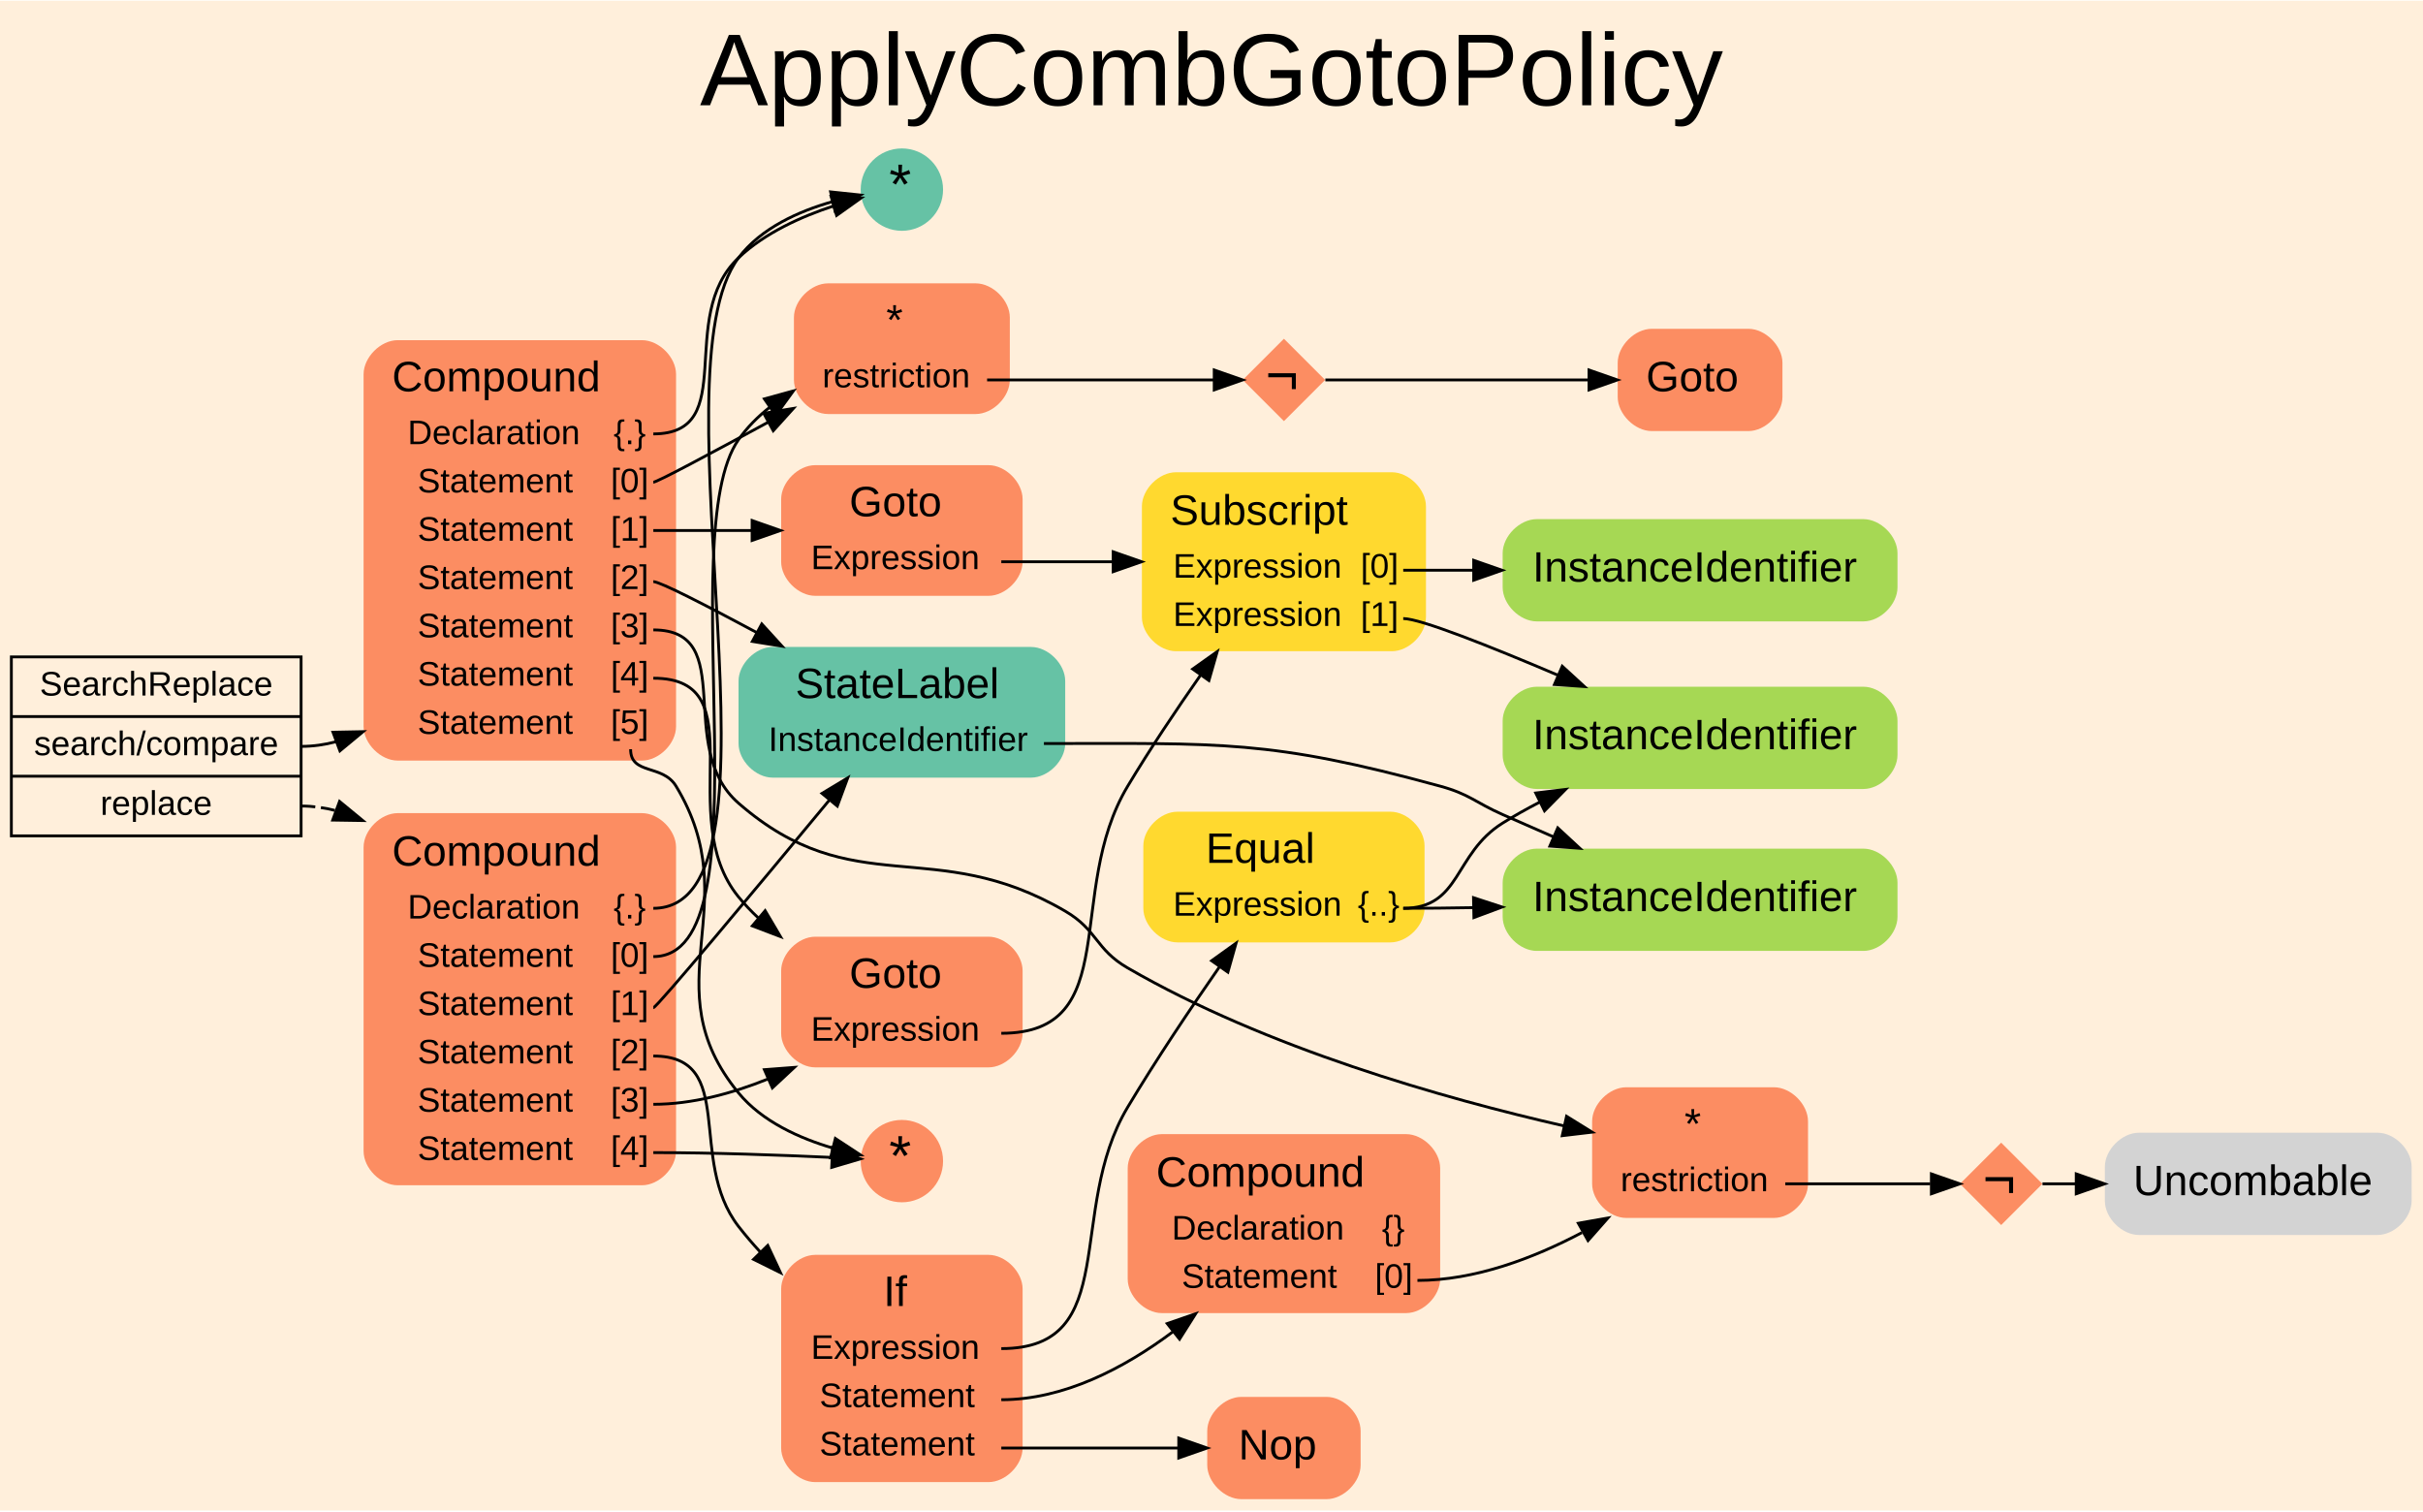
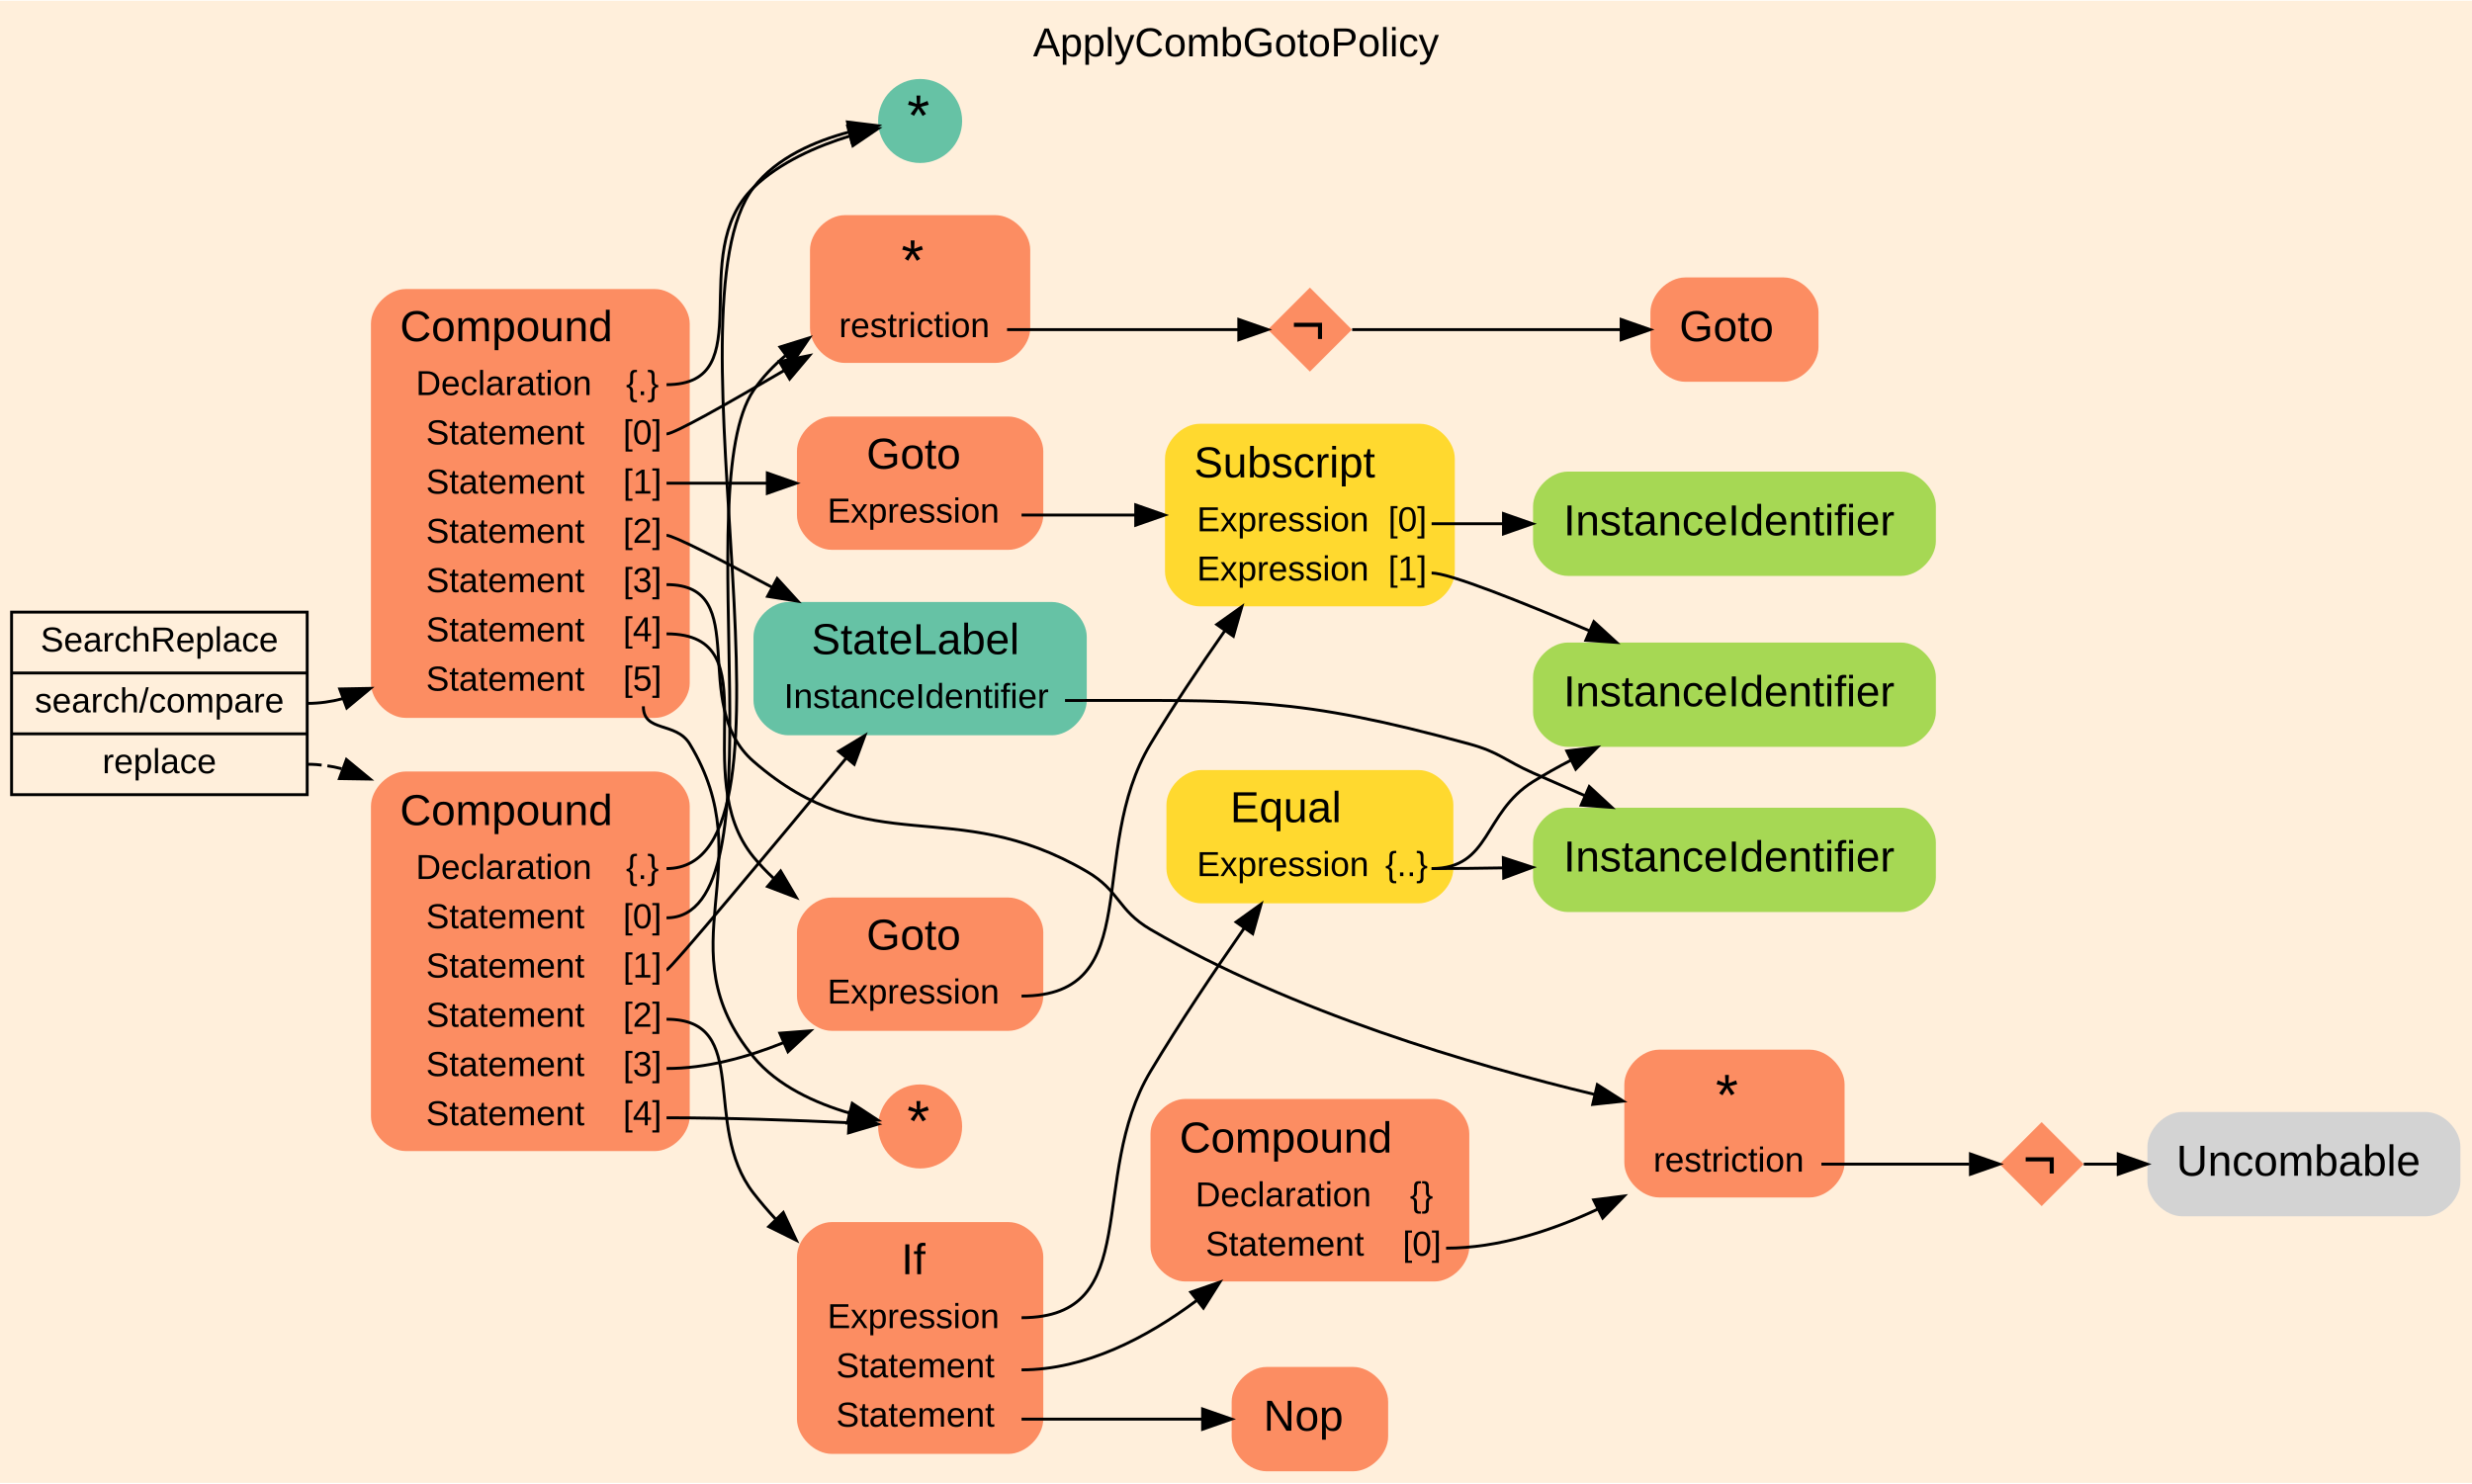
- <svg xmlns="http://www.w3.org/2000/svg" width="853pt" height="532pt" viewBox="0.00 0.00 853.00 531.50">
-   <g id="graph0" class="graph" transform="scale(1 1) rotate(0) translate(4 527.5)">
-     <polygon fill="#ffefdb" stroke="transparent" points="-4,4 -4,-527.5 849,-527.5 849,4 -4,4" />
-     <text text-anchor="middle" x="422.5" y="-490.7" font-family="Arial" font-size="36.00" fill="#000000">ApplyCombGotoPolicy</text>
+ <svg xmlns="http://www.w3.org/2000/svg" width="853pt" height="512pt" viewBox="0.00 0.00 853.00 511.50">
+   <g id="graph0" class="graph" transform="scale(1 1) rotate(0) translate(4 507.5)">
+     <polygon fill="#ffefdb" stroke="transparent" points="-4,4 -4,-507.5 849,-507.5 849,4 -4,4" />
+     <text text-anchor="middle" x="422.5" y="-488.3" font-family="Arial" font-size="14.00" fill="#000000">ApplyCombGotoPolicy</text>
    <g id="node1" class="node">
      <polygon fill="#ffefdb" stroke="#000000" points="0,-233.5 0,-296.5 102,-296.5 102,-233.5 0,-233.5" />
      <text text-anchor="middle" x="51" y="-282.9" font-family="Arial" font-size="12.00" fill="#000000">SearchReplace</text>
      <polyline fill="none" stroke="#000000" points="0,-275.5 102,-275.5 " />
      <text text-anchor="middle" x="51" y="-261.9" font-family="Arial" font-size="12.00" fill="#000000">search/compare</text>
      <polyline fill="none" stroke="#000000" points="0,-254.5 102,-254.5 " />
      <text text-anchor="middle" x="51" y="-240.9" font-family="Arial" font-size="12.00" fill="#000000">replace</text>
    </g>
    <g id="node2" class="node">
      <path fill="#fc8d62" stroke="transparent" d="M222,-408C222,-408 136,-408 136,-408 130,-408 124,-402 124,-396 124,-396 124,-272 124,-272 124,-266 130,-260 136,-260 136,-260 222,-260 222,-260 228,-260 234,-266 234,-272 234,-272 234,-396 234,-396 234,-402 228,-408 222,-408" />
      <text text-anchor="start" x="134" y="-390" font-family="Arial" font-size="15.00" fill="#000000">Compound</text>
      <text text-anchor="start" x="139.5" y="-371.4" font-family="Arial" font-size="12.00" fill="#000000">Declaration</text>
      <text text-anchor="start" x="212" y="-371.4" font-family="Arial" font-size="12.00" fill="#000000">{.}</text>
      <text text-anchor="start" x="143" y="-354.4" font-family="Arial" font-size="12.00" fill="#000000">Statement</text>
      <text text-anchor="start" x="211" y="-354.4" font-family="Arial" font-size="12.00" fill="#000000">[0]</text>
      <text text-anchor="start" x="143" y="-337.4" font-family="Arial" font-size="12.00" fill="#000000">Statement</text>
      <text text-anchor="start" x="211" y="-337.4" font-family="Arial" font-size="12.00" fill="#000000">[1]</text>
      <text text-anchor="start" x="143" y="-320.4" font-family="Arial" font-size="12.00" fill="#000000">Statement</text>
      <text text-anchor="start" x="211" y="-320.4" font-family="Arial" font-size="12.00" fill="#000000">[2]</text>
      <text text-anchor="start" x="143" y="-303.4" font-family="Arial" font-size="12.00" fill="#000000">Statement</text>
      <text text-anchor="start" x="211" y="-303.4" font-family="Arial" font-size="12.00" fill="#000000">[3]</text>
      <text text-anchor="start" x="143" y="-286.4" font-family="Arial" font-size="12.00" fill="#000000">Statement</text>
      <text text-anchor="start" x="211" y="-286.4" font-family="Arial" font-size="12.00" fill="#000000">[4]</text>
      <text text-anchor="start" x="143" y="-269.4" font-family="Arial" font-size="12.00" fill="#000000">Statement</text>
      <text text-anchor="start" x="211" y="-269.4" font-family="Arial" font-size="12.00" fill="#000000">[5]</text>
    </g>
    <g id="edge1" class="edge">
      <path fill="none" stroke="#000000" d="M102,-265C106.221,-265 110.316,-265.582 114.273,-266.64" />
      <polygon fill="#000000" stroke="#000000" points="113.225,-269.984 123.818,-270.186 115.663,-263.422 113.225,-269.984" />
    </g>
    <g id="node18" class="node">
      <path fill="#fc8d62" stroke="transparent" d="M222,-241.5C222,-241.5 136,-241.5 136,-241.5 130,-241.5 124,-235.5 124,-229.5 124,-229.5 124,-122.5 124,-122.5 124,-116.5 130,-110.5 136,-110.5 136,-110.5 222,-110.5 222,-110.5 228,-110.5 234,-116.5 234,-122.5 234,-122.5 234,-229.5 234,-229.5 234,-235.5 228,-241.5 222,-241.5" />
      <text text-anchor="start" x="134" y="-223" font-family="Arial" font-size="15.00" fill="#000000">Compound</text>
      <text text-anchor="start" x="139.5" y="-204.4" font-family="Arial" font-size="12.00" fill="#000000">Declaration</text>
      <text text-anchor="start" x="212" y="-204.4" font-family="Arial" font-size="12.00" fill="#000000">{.}</text>
      <text text-anchor="start" x="143" y="-187.4" font-family="Arial" font-size="12.00" fill="#000000">Statement</text>
      <text text-anchor="start" x="211" y="-187.4" font-family="Arial" font-size="12.00" fill="#000000">[0]</text>
      <text text-anchor="start" x="143" y="-170.4" font-family="Arial" font-size="12.00" fill="#000000">Statement</text>
      <text text-anchor="start" x="211" y="-170.4" font-family="Arial" font-size="12.00" fill="#000000">[1]</text>
      <text text-anchor="start" x="143" y="-153.4" font-family="Arial" font-size="12.00" fill="#000000">Statement</text>
      <text text-anchor="start" x="211" y="-153.4" font-family="Arial" font-size="12.00" fill="#000000">[2]</text>
      <text text-anchor="start" x="143" y="-136.4" font-family="Arial" font-size="12.00" fill="#000000">Statement</text>
      <text text-anchor="start" x="211" y="-136.4" font-family="Arial" font-size="12.00" fill="#000000">[3]</text>
      <text text-anchor="start" x="143" y="-119.4" font-family="Arial" font-size="12.00" fill="#000000">Statement</text>
      <text text-anchor="start" x="211" y="-119.4" font-family="Arial" font-size="12.00" fill="#000000">[4]</text>
    </g>
    <g id="edge2" class="edge">
      <path fill="none" stroke="#000000" stroke-dasharray="5,2" d="M102,-244C106.194,-244 110.267,-243.426 114.206,-242.384" />
      <polygon fill="#000000" stroke="#000000" points="115.536,-245.624 123.715,-238.889 113.121,-239.054 115.536,-245.624" />
    </g>
    <g id="node3" class="node">
-       <ellipse fill="#66c2a5" stroke="#000000" stroke-width="0" cx="313.5" cy="-461" rx="14.5" ry="14.5" />
-       <text text-anchor="start" x="309" y="-456" font-family="Arial" font-size="20.00" fill="#000000">*</text>
+       <ellipse fill="#66c2a5" stroke="#000000" stroke-width="0" cx="313.5" cy="-466" rx="14.5" ry="14.5" />
+       <text text-anchor="start" x="309" y="-461" font-family="Arial" font-size="20.00" fill="#000000">*</text>
    </g>
    <g id="edge3" class="edge">
-       <path fill="none" stroke="#000000" d="M226,-375C256.612,-375 233.764,-415.96 256,-437 265.264,-445.766 278.192,-451.548 289.444,-455.236" />
-       <polygon fill="#000000" stroke="#000000" points="288.573,-458.627 299.152,-458.059 290.527,-451.906 288.573,-458.627" />
+       <path fill="none" stroke="#000000" d="M226,-375C259.033,-375 232.237,-420.055 256,-443 265.119,-451.806 278.036,-457.379 289.317,-460.829" />
+       <polygon fill="#000000" stroke="#000000" points="288.497,-464.233 299.062,-463.433 290.304,-457.47 288.497,-464.233" />
    </g>
    <g id="node4" class="node">
-       <path fill="#fc8d62" stroke="transparent" d="M339.5,-428C339.5,-428 287.5,-428 287.5,-428 281.5,-428 275.5,-422 275.5,-416 275.5,-416 275.5,-394 275.5,-394 275.5,-388 281.5,-382 287.5,-382 287.5,-382 339.5,-382 339.5,-382 345.5,-382 351.5,-388 351.5,-394 351.5,-394 351.5,-416 351.5,-416 351.5,-422 345.5,-428 339.5,-428" />
-       <text text-anchor="start" x="308" y="-410" font-family="Arial" font-size="15.00" fill="#000000">*</text>
+       <path fill="#fc8d62" stroke="transparent" d="M339.5,-433.5C339.5,-433.5 287.5,-433.5 287.5,-433.5 281.5,-433.5 275.5,-427.5 275.5,-421.5 275.5,-421.5 275.5,-394.5 275.5,-394.5 275.5,-388.5 281.5,-382.5 287.5,-382.5 287.5,-382.5 339.5,-382.5 339.5,-382.5 345.5,-382.5 351.5,-388.5 351.5,-394.5 351.5,-394.5 351.5,-421.5 351.5,-421.5 351.5,-427.5 345.5,-433.5 339.5,-433.5" />
+       <text text-anchor="start" x="307" y="-411" font-family="Arial" font-size="20.00" fill="#000000">*</text>
      <text text-anchor="start" x="285.5" y="-391.4" font-family="Arial" font-size="12.00" fill="#000000">restriction</text>
    </g>
    <g id="edge4" class="edge">
-       <path fill="none" stroke="#000000" d="M226,-358C227.286,-358 246.388,-368.214 266.416,-379.119" />
-       <polygon fill="#000000" stroke="#000000" points="264.859,-382.256 275.314,-383.974 268.213,-376.112 264.859,-382.256" />
+       <path fill="none" stroke="#000000" d="M226,-358C228.572,-358 247.245,-368.551 266.684,-379.959" />
+       <polygon fill="#000000" stroke="#000000" points="264.922,-382.984 275.314,-385.049 268.478,-376.954 264.922,-382.984" />
    </g>
    <g id="node7" class="node">
      <path fill="#fc8d62" stroke="transparent" d="M344,-364C344,-364 283,-364 283,-364 277,-364 271,-358 271,-352 271,-352 271,-330 271,-330 271,-324 277,-318 283,-318 283,-318 344,-318 344,-318 350,-318 356,-324 356,-330 356,-330 356,-352 356,-352 356,-358 350,-364 344,-364" />
      <text text-anchor="start" x="295" y="-346" font-family="Arial" font-size="15.00" fill="#000000">Goto</text>
      <text text-anchor="start" x="281.5" y="-327.4" font-family="Arial" font-size="12.00" fill="#000000">Expression</text>
    </g>
    <g id="edge5" class="edge">
      <path fill="none" stroke="#000000" d="M226,-341C237.165,-341 249.132,-341 260.52,-341" />
      <polygon fill="#000000" stroke="#000000" points="260.775,-344.5 270.775,-341 260.775,-337.5 260.775,-344.5" />
    </g>
    <g id="node11" class="node">
      <path fill="#66c2a5" stroke="transparent" d="M359,-300C359,-300 268,-300 268,-300 262,-300 256,-294 256,-288 256,-288 256,-266 256,-266 256,-260 262,-254 268,-254 268,-254 359,-254 359,-254 365,-254 371,-260 371,-266 371,-266 371,-288 371,-288 371,-294 365,-300 359,-300" />
      <text text-anchor="start" x="276" y="-282" font-family="Arial" font-size="15.00" fill="#000000">StateLabel</text>
      <text text-anchor="start" x="266.5" y="-263.4" font-family="Arial" font-size="12.00" fill="#000000">InstanceIdentifier</text>
    </g>
    <g id="edge6" class="edge">
      <path fill="none" stroke="#000000" d="M226,-323C228.341,-323 244.59,-314.639 262.462,-305.046" />
      <polygon fill="#000000" stroke="#000000" points="264.175,-308.099 271.313,-300.269 260.85,-301.939 264.175,-308.099" />
    </g>
    <g id="node13" class="node">
-       <path fill="#fc8d62" stroke="transparent" d="M620.5,-145C620.5,-145 568.5,-145 568.5,-145 562.5,-145 556.5,-139 556.5,-133 556.5,-133 556.5,-111 556.5,-111 556.5,-105 562.5,-99 568.5,-99 568.5,-99 620.5,-99 620.5,-99 626.5,-99 632.5,-105 632.5,-111 632.5,-111 632.5,-133 632.5,-133 632.5,-139 626.5,-145 620.5,-145" />
-       <text text-anchor="start" x="589" y="-127" font-family="Arial" font-size="15.00" fill="#000000">*</text>
-       <text text-anchor="start" x="566.5" y="-108.4" font-family="Arial" font-size="12.00" fill="#000000">restriction</text>
+       <path fill="#fc8d62" stroke="transparent" d="M620.5,-145.5C620.5,-145.5 568.5,-145.5 568.5,-145.5 562.5,-145.5 556.5,-139.5 556.5,-133.5 556.5,-133.5 556.5,-106.5 556.5,-106.5 556.5,-100.5 562.5,-94.5 568.5,-94.5 568.5,-94.5 620.5,-94.5 620.5,-94.5 626.5,-94.5 632.5,-100.5 632.5,-106.5 632.5,-106.5 632.5,-133.5 632.5,-133.5 632.5,-139.5 626.5,-145.5 620.5,-145.5" />
+       <text text-anchor="start" x="588" y="-123" font-family="Arial" font-size="20.00" fill="#000000">*</text>
+       <text text-anchor="start" x="566.5" y="-103.4" font-family="Arial" font-size="12.00" fill="#000000">restriction</text>
    </g>
    <g id="edge7" class="edge">
-       <path fill="none" stroke="#000000" d="M226,-306C256.212,-306 233.215,-264.841 256,-245 296.595,-209.65 324.514,-234.142 371,-207 382.411,-200.337 381.565,-193.622 393,-187 441.736,-158.776 504.313,-141.053 546.706,-131.371" />
-       <polygon fill="#000000" stroke="#000000" points="547.492,-134.782 556.495,-129.196 545.974,-127.948 547.492,-134.782" />
+       <path fill="none" stroke="#000000" d="M226,-306C256.212,-306 233.215,-264.841 256,-245 296.595,-209.65 324.514,-234.142 371,-207 382.411,-200.337 381.595,-193.673 393,-187 441.605,-158.56 503.948,-140.205 546.329,-130.026" />
+       <polygon fill="#000000" stroke="#000000" points="547.181,-133.421 556.12,-127.734 545.585,-126.605 547.181,-133.421" />
    </g>
    <g id="node16" class="node">
      <path fill="#fc8d62" stroke="transparent" d="M344,-198C344,-198 283,-198 283,-198 277,-198 271,-192 271,-186 271,-186 271,-164 271,-164 271,-158 277,-152 283,-152 283,-152 344,-152 344,-152 350,-152 356,-158 356,-164 356,-164 356,-186 356,-186 356,-192 350,-198 344,-198" />
      <text text-anchor="start" x="295" y="-180" font-family="Arial" font-size="15.00" fill="#000000">Goto</text>
      <text text-anchor="start" x="281.5" y="-161.4" font-family="Arial" font-size="12.00" fill="#000000">Expression</text>
    </g>
    <g id="edge8" class="edge">
      <path fill="none" stroke="#000000" d="M226,-289C262.728,-289 232.756,-240.436 256,-212 258.104,-209.427 260.435,-206.973 262.919,-204.645" />
      <polygon fill="#000000" stroke="#000000" points="265.365,-207.161 270.754,-198.039 260.853,-201.809 265.365,-207.161" />
    </g>
    <g id="node17" class="node">
      <ellipse fill="#fc8d62" stroke="#000000" stroke-width="0" cx="313.5" cy="-119" rx="14.5" ry="14.5" />
      <text text-anchor="start" x="309" y="-114" font-family="Arial" font-size="20.00" fill="#000000">*</text>
    </g>
    <g id="edge9" class="edge">
      <path fill="none" stroke="#000000" d="M218,-264C218,-254.838 229.252,-258.836 234,-251 259.383,-209.104 224.888,-180.837 256,-143 264.289,-132.919 277.538,-127.009 289.229,-123.578" />
      <polygon fill="#000000" stroke="#000000" points="290.082,-126.973 298.939,-121.159 288.39,-120.18 290.082,-126.973" />
    </g>
    <g id="node5" class="node">
      <polygon fill="#fc8d62" stroke="#000000" stroke-width="0" points="448,-408.5 433.5,-394 448,-379.5 462.5,-394 448,-408.5" />
      <text text-anchor="start" x="441.5" y="-389" font-family="Arial" font-size="20.00" fill="#000000">¬</text>
    </g>
    <g id="edge10" class="edge">
      <path fill="none" stroke="#000000" d="M343.5,-394C370.845,-394 402.216,-394 423.392,-394" />
      <polygon fill="#000000" stroke="#000000" points="423.461,-397.5 433.461,-394 423.461,-390.5 423.461,-397.5" />
    </g>
    <g id="node6" class="node">
      <path fill="#fc8d62" stroke="transparent" d="M611.5,-412C611.5,-412 577.5,-412 577.5,-412 571.5,-412 565.5,-406 565.5,-400 565.5,-400 565.5,-388 565.5,-388 565.5,-382 571.5,-376 577.5,-376 577.5,-376 611.5,-376 611.5,-376 617.5,-376 623.5,-382 623.5,-388 623.5,-388 623.5,-400 623.5,-400 623.5,-406 617.5,-412 611.5,-412" />
      <text text-anchor="start" x="575.5" y="-390" font-family="Arial" font-size="15.00" fill="#000000">Goto</text>
    </g>
    <g id="edge11" class="edge">
      <path fill="none" stroke="#000000" d="M462.583,-394C483.947,-394 524.527,-394 555.063,-394" />
      <polygon fill="#000000" stroke="#000000" points="555.398,-397.5 565.398,-394 555.398,-390.5 555.398,-397.5" />
    </g>
    <g id="node8" class="node">
      <path fill="#ffd92f" stroke="transparent" d="M486,-361.5C486,-361.5 410,-361.5 410,-361.5 404,-361.5 398,-355.5 398,-349.5 398,-349.5 398,-310.5 398,-310.5 398,-304.5 404,-298.5 410,-298.5 410,-298.5 486,-298.5 486,-298.5 492,-298.5 498,-304.5 498,-310.5 498,-310.5 498,-349.5 498,-349.5 498,-355.5 492,-361.5 486,-361.5" />
      <text text-anchor="start" x="408" y="-343" font-family="Arial" font-size="15.00" fill="#000000">Subscript</text>
      <text text-anchor="start" x="409" y="-324.4" font-family="Arial" font-size="12.00" fill="#000000">Expression</text>
      <text text-anchor="start" x="475" y="-324.4" font-family="Arial" font-size="12.00" fill="#000000">[0]</text>
      <text text-anchor="start" x="409" y="-307.4" font-family="Arial" font-size="12.00" fill="#000000">Expression</text>
      <text text-anchor="start" x="475" y="-307.4" font-family="Arial" font-size="12.00" fill="#000000">[1]</text>
    </g>
    <g id="edge12" class="edge">
      <path fill="none" stroke="#000000" d="M348.5,-330C361.176,-330 374.761,-330 387.692,-330" />
      <polygon fill="#000000" stroke="#000000" points="387.892,-333.5 397.892,-330 387.892,-326.5 387.892,-333.5" />
    </g>
    <g id="node9" class="node">
      <path fill="#a6d854" stroke="transparent" d="M652,-345C652,-345 537,-345 537,-345 531,-345 525,-339 525,-333 525,-333 525,-321 525,-321 525,-315 531,-309 537,-309 537,-309 652,-309 652,-309 658,-309 664,-315 664,-321 664,-321 664,-333 664,-333 664,-339 658,-345 652,-345" />
      <text text-anchor="start" x="535.5" y="-323" font-family="Arial" font-size="15.00" fill="#000000">InstanceIdentifier</text>
    </g>
    <g id="edge13" class="edge">
      <path fill="none" stroke="#000000" d="M490,-327C497.997,-327 506.338,-327 514.668,-327" />
      <polygon fill="#000000" stroke="#000000" points="514.798,-330.5 524.798,-327 514.798,-323.5 514.798,-330.5" />
    </g>
    <g id="node10" class="node">
      <path fill="#a6d854" stroke="transparent" d="M652,-286C652,-286 537,-286 537,-286 531,-286 525,-280 525,-274 525,-274 525,-262 525,-262 525,-256 531,-250 537,-250 537,-250 652,-250 652,-250 658,-250 664,-256 664,-262 664,-262 664,-274 664,-274 664,-280 658,-286 652,-286" />
      <text text-anchor="start" x="535.5" y="-264" font-family="Arial" font-size="15.00" fill="#000000">InstanceIdentifier</text>
    </g>
    <g id="edge14" class="edge">
      <path fill="none" stroke="#000000" d="M490,-310C496.041,-310 520.607,-300.211 544.402,-290.084" />
      <polygon fill="#000000" stroke="#000000" points="545.981,-293.215 553.792,-286.055 543.222,-286.782 545.981,-293.215" />
    </g>
    <g id="node12" class="node">
      <path fill="#a6d854" stroke="transparent" d="M652,-229C652,-229 537,-229 537,-229 531,-229 525,-223 525,-217 525,-217 525,-205 525,-205 525,-199 531,-193 537,-193 537,-193 652,-193 652,-193 658,-193 664,-199 664,-205 664,-205 664,-217 664,-217 664,-223 658,-229 652,-229" />
      <text text-anchor="start" x="535.5" y="-207" font-family="Arial" font-size="15.00" fill="#000000">InstanceIdentifier</text>
    </g>
    <g id="edge15" class="edge">
      <path fill="none" stroke="#000000" d="M363.5,-266C425.857,-266 442.85,-267.445 503,-251 513.36,-248.168 515.18,-245.351 525,-241 530.756,-238.45 536.792,-235.803 542.801,-233.186" />
      <polygon fill="#000000" stroke="#000000" points="544.398,-236.308 552.178,-229.115 541.611,-229.887 544.398,-236.308" />
    </g>
    <g id="node14" class="node">
-       <polygon fill="#fc8d62" stroke="#000000" stroke-width="0" points="700.5,-125.5 686,-111 700.5,-96.5 715,-111 700.5,-125.5" />
-       <text text-anchor="start" x="694" y="-106" font-family="Arial" font-size="20.00" fill="#000000">¬</text>
+       <polygon fill="#fc8d62" stroke="#000000" stroke-width="0" points="700.5,-120.5 686,-106 700.5,-91.5 715,-106 700.5,-120.5" />
+       <text text-anchor="start" x="694" y="-101" font-family="Arial" font-size="20.00" fill="#000000">¬</text>
    </g>
    <g id="edge16" class="edge">
-       <path fill="none" stroke="#000000" d="M624.5,-111C641.533,-111 660.714,-111 675.545,-111" />
-       <polygon fill="#000000" stroke="#000000" points="675.93,-114.5 685.93,-111 675.93,-107.5 675.93,-114.5" />
+       <path fill="none" stroke="#000000" d="M624.5,-106C641.533,-106 660.714,-106 675.545,-106" />
+       <polygon fill="#000000" stroke="#000000" points="675.93,-109.5 685.93,-106 675.93,-102.5 675.93,-109.5" />
    </g>
    <g id="node15" class="node">
-       <path fill="#d3d3d3" stroke="transparent" d="M833,-129C833,-129 749,-129 749,-129 743,-129 737,-123 737,-117 737,-117 737,-105 737,-105 737,-99 743,-93 749,-93 749,-93 833,-93 833,-93 839,-93 845,-99 845,-105 845,-105 845,-117 845,-117 845,-123 839,-129 833,-129" />
-       <text text-anchor="start" x="747" y="-107" font-family="Arial" font-size="15.00" fill="#000000">Uncombable</text>
+       <path fill="#d3d3d3" stroke="transparent" d="M833,-124C833,-124 749,-124 749,-124 743,-124 737,-118 737,-112 737,-112 737,-100 737,-100 737,-94 743,-88 749,-88 749,-88 833,-88 833,-88 839,-88 845,-94 845,-100 845,-100 845,-112 845,-112 845,-118 839,-124 833,-124" />
+       <text text-anchor="start" x="747" y="-102" font-family="Arial" font-size="15.00" fill="#000000">Uncombable</text>
    </g>
    <g id="edge17" class="edge">
-       <path fill="none" stroke="#000000" d="M715.04,-111C718.525,-111 722.471,-111 726.686,-111" />
-       <polygon fill="#000000" stroke="#000000" points="726.923,-114.5 736.923,-111 726.923,-107.5 726.923,-114.5" />
+       <path fill="none" stroke="#000000" d="M715.04,-106C718.525,-106 722.471,-106 726.686,-106" />
+       <polygon fill="#000000" stroke="#000000" points="726.923,-109.5 736.923,-106 726.923,-102.5 726.923,-109.5" />
    </g>
    <g id="edge18" class="edge">
      <path fill="none" stroke="#000000" d="M348.5,-164C391.931,-164 370.652,-213.76 393,-251 400.825,-264.04 410.037,-277.792 418.661,-290.101" />
      <polygon fill="#000000" stroke="#000000" points="415.877,-292.228 424.512,-298.367 421.591,-288.183 415.877,-292.228" />
    </g>
    <g id="edge19" class="edge">
-       <path fill="none" stroke="#000000" d="M226,-208C277.324,-208 225.08,-396.035 256,-437 263.913,-447.484 277.257,-453.422 289.098,-456.768" />
-       <polygon fill="#000000" stroke="#000000" points="288.407,-460.201 298.944,-459.09 290.014,-453.388 288.407,-460.201" />
+       <path fill="none" stroke="#000000" d="M226,-208C278.646,-208 224.048,-401.159 256,-443 263.924,-453.376 277.268,-459.084 289.107,-462.217" />
+       <polygon fill="#000000" stroke="#000000" points="288.434,-465.652 298.95,-464.36 289.923,-458.812 288.434,-465.652" />
    </g>
    <g id="edge20" class="edge">
-       <path fill="none" stroke="#000000" d="M226,-191C266.99,-191 232.412,-339.477 256,-373 259.005,-377.27 262.769,-381.036 266.926,-384.34" />
-       <polygon fill="#000000" stroke="#000000" points="265.093,-387.328 275.308,-390.139 269.076,-381.572 265.093,-387.328" />
+       <path fill="none" stroke="#000000" d="M226,-191C266.99,-191 233.069,-339.024 256,-373 259.065,-377.541 262.935,-381.592 267.213,-385.181" />
+       <polygon fill="#000000" stroke="#000000" points="265.149,-388.007 275.267,-391.147 269.315,-382.383 265.149,-388.007" />
    </g>
    <g id="edge21" class="edge">
      <path fill="none" stroke="#000000" d="M226,-173C227.205,-173 262.519,-215.369 287.909,-246.021" />
      <polygon fill="#000000" stroke="#000000" points="285.374,-248.447 294.447,-253.919 290.766,-243.984 285.374,-248.447" />
    </g>
    <g id="edge23" class="edge">
      <path fill="none" stroke="#000000" d="M226,-139C239.613,-139 253.583,-142.773 266.251,-147.876" />
      <polygon fill="#000000" stroke="#000000" points="265.093,-151.19 275.657,-151.997 267.902,-144.778 265.093,-151.19" />
    </g>
    <g id="edge24" class="edge">
      <path fill="none" stroke="#000000" d="M226,-122C247.072,-122 270.982,-121.12 288.476,-120.314" />
      <polygon fill="#000000" stroke="#000000" points="289.134,-123.786 298.952,-119.804 288.794,-116.794 289.134,-123.786" />
    </g>
    <g id="node19" class="node">
      <path fill="#fc8d62" stroke="transparent" d="M344,-86C344,-86 283,-86 283,-86 277,-86 271,-80 271,-74 271,-74 271,-18 271,-18 271,-12 277,-6 283,-6 283,-6 344,-6 344,-6 350,-6 356,-12 356,-18 356,-18 356,-74 356,-74 356,-80 350,-86 344,-86" />
      <text text-anchor="start" x="307" y="-68" font-family="Arial" font-size="15.00" fill="#000000">If</text>
      <text text-anchor="start" x="281.5" y="-49.4" font-family="Arial" font-size="12.00" fill="#000000">Expression</text>
      <text text-anchor="start" x="284.5" y="-32.4" font-family="Arial" font-size="12.00" fill="#000000">Statement</text>
      <text text-anchor="start" x="284.5" y="-15.4" font-family="Arial" font-size="12.00" fill="#000000">Statement</text>
    </g>
    <g id="edge22" class="edge">
      <path fill="none" stroke="#000000" d="M226,-156C255.814,-156 237.736,-119.565 256,-96 258.393,-92.912 261,-89.871 263.738,-86.908" />
      <polygon fill="#000000" stroke="#000000" points="266.28,-89.314 270.77,-79.718 261.276,-84.42 266.28,-89.314" />
    </g>
    <g id="node20" class="node">
      <path fill="#ffd92f" stroke="transparent" d="M485.5,-242C485.5,-242 410.5,-242 410.5,-242 404.5,-242 398.5,-236 398.5,-230 398.5,-230 398.5,-208 398.5,-208 398.5,-202 404.5,-196 410.5,-196 410.5,-196 485.5,-196 485.5,-196 491.5,-196 497.5,-202 497.5,-208 497.5,-208 497.5,-230 497.5,-230 497.5,-236 491.5,-242 485.5,-242" />
      <text text-anchor="start" x="420.5" y="-224" font-family="Arial" font-size="15.00" fill="#000000">Equal</text>
      <text text-anchor="start" x="409" y="-205.4" font-family="Arial" font-size="12.00" fill="#000000">Expression</text>
      <text text-anchor="start" x="474" y="-205.4" font-family="Arial" font-size="12.00" fill="#000000">{..}</text>
    </g>
    <g id="edge25" class="edge">
      <path fill="none" stroke="#000000" d="M348.5,-53C391.142,-53 371.098,-101.413 393,-138 402.998,-154.703 415.058,-172.672 425.334,-187.431" />
      <polygon fill="#000000" stroke="#000000" points="422.539,-189.542 431.149,-195.717 428.269,-185.521 422.539,-189.542" />
    </g>
    <g id="node21" class="node">
      <path fill="#fc8d62" stroke="transparent" d="M491,-128.5C491,-128.5 405,-128.5 405,-128.5 399,-128.5 393,-122.5 393,-116.5 393,-116.5 393,-77.5 393,-77.5 393,-71.5 399,-65.5 405,-65.5 405,-65.5 491,-65.5 491,-65.5 497,-65.5 503,-71.5 503,-77.5 503,-77.5 503,-116.5 503,-116.5 503,-122.5 497,-128.5 491,-128.5" />
      <text text-anchor="start" x="403" y="-110" font-family="Arial" font-size="15.00" fill="#000000">Compound</text>
      <text text-anchor="start" x="408.5" y="-91.4" font-family="Arial" font-size="12.00" fill="#000000">Declaration</text>
      <text text-anchor="start" x="482.5" y="-91.4" font-family="Arial" font-size="12.00" fill="#000000">{}</text>
      <text text-anchor="start" x="412" y="-74.4" font-family="Arial" font-size="12.00" fill="#000000">Statement</text>
      <text text-anchor="start" x="480" y="-74.4" font-family="Arial" font-size="12.00" fill="#000000">[0]</text>
    </g>
    <g id="edge26" class="edge">
      <path fill="none" stroke="#000000" d="M348.5,-35C370.539,-35 391.735,-46.092 408.859,-58.893" />
      <polygon fill="#000000" stroke="#000000" points="406.91,-61.814 416.924,-65.273 411.253,-56.324 406.91,-61.814" />
    </g>
    <g id="node22" class="node">
      <path fill="#fc8d62" stroke="transparent" d="M463,-36C463,-36 433,-36 433,-36 427,-36 421,-30 421,-24 421,-24 421,-12 421,-12 421,-6 427,0 433,0 433,0 463,0 463,0 469,0 475,-6 475,-12 475,-12 475,-24 475,-24 475,-30 469,-36 463,-36" />
      <text text-anchor="start" x="432" y="-14" font-family="Arial" font-size="15.00" fill="#000000">Nop</text>
    </g>
    <g id="edge27" class="edge">
      <path fill="none" stroke="#000000" d="M348.5,-18C369.101,-18 392.101,-18 410.795,-18" />
      <polygon fill="#000000" stroke="#000000" points="410.972,-21.5 420.972,-18 410.972,-14.5 410.972,-21.5" />
    </g>
    <g id="edge28" class="edge">
      <path fill="none" stroke="#000000" d="M490,-208C510.488,-208 507.62,-227.151 525,-238 529.104,-240.562 533.465,-243.007 537.924,-245.317" />
      <polygon fill="#000000" stroke="#000000" points="536.645,-248.588 547.163,-249.86 539.734,-242.307 536.645,-248.588" />
    </g>
    <g id="edge29" class="edge">
      <path fill="none" stroke="#000000" d="M490,-208C498,-208 506.343,-208.089 514.674,-208.236" />
      <polygon fill="#000000" stroke="#000000" points="514.737,-211.738 524.806,-208.443 514.88,-204.739 514.737,-211.738" />
    </g>
    <g id="edge30" class="edge">
-       <path fill="none" stroke="#000000" d="M495,-77C515.156,-77 535.73,-84.761 552.9,-93.836" />
-       <polygon fill="#000000" stroke="#000000" points="551.63,-97.137 562.064,-98.973 555.052,-91.03 551.63,-97.137" />
+       <path fill="none" stroke="#000000" d="M495,-77C512.933,-77 531.303,-82.959 547.299,-90.44" />
+       <polygon fill="#000000" stroke="#000000" points="545.911,-93.658 556.422,-94.987 549.034,-87.393 545.911,-93.658" />
    </g>
  </g>
</svg>
